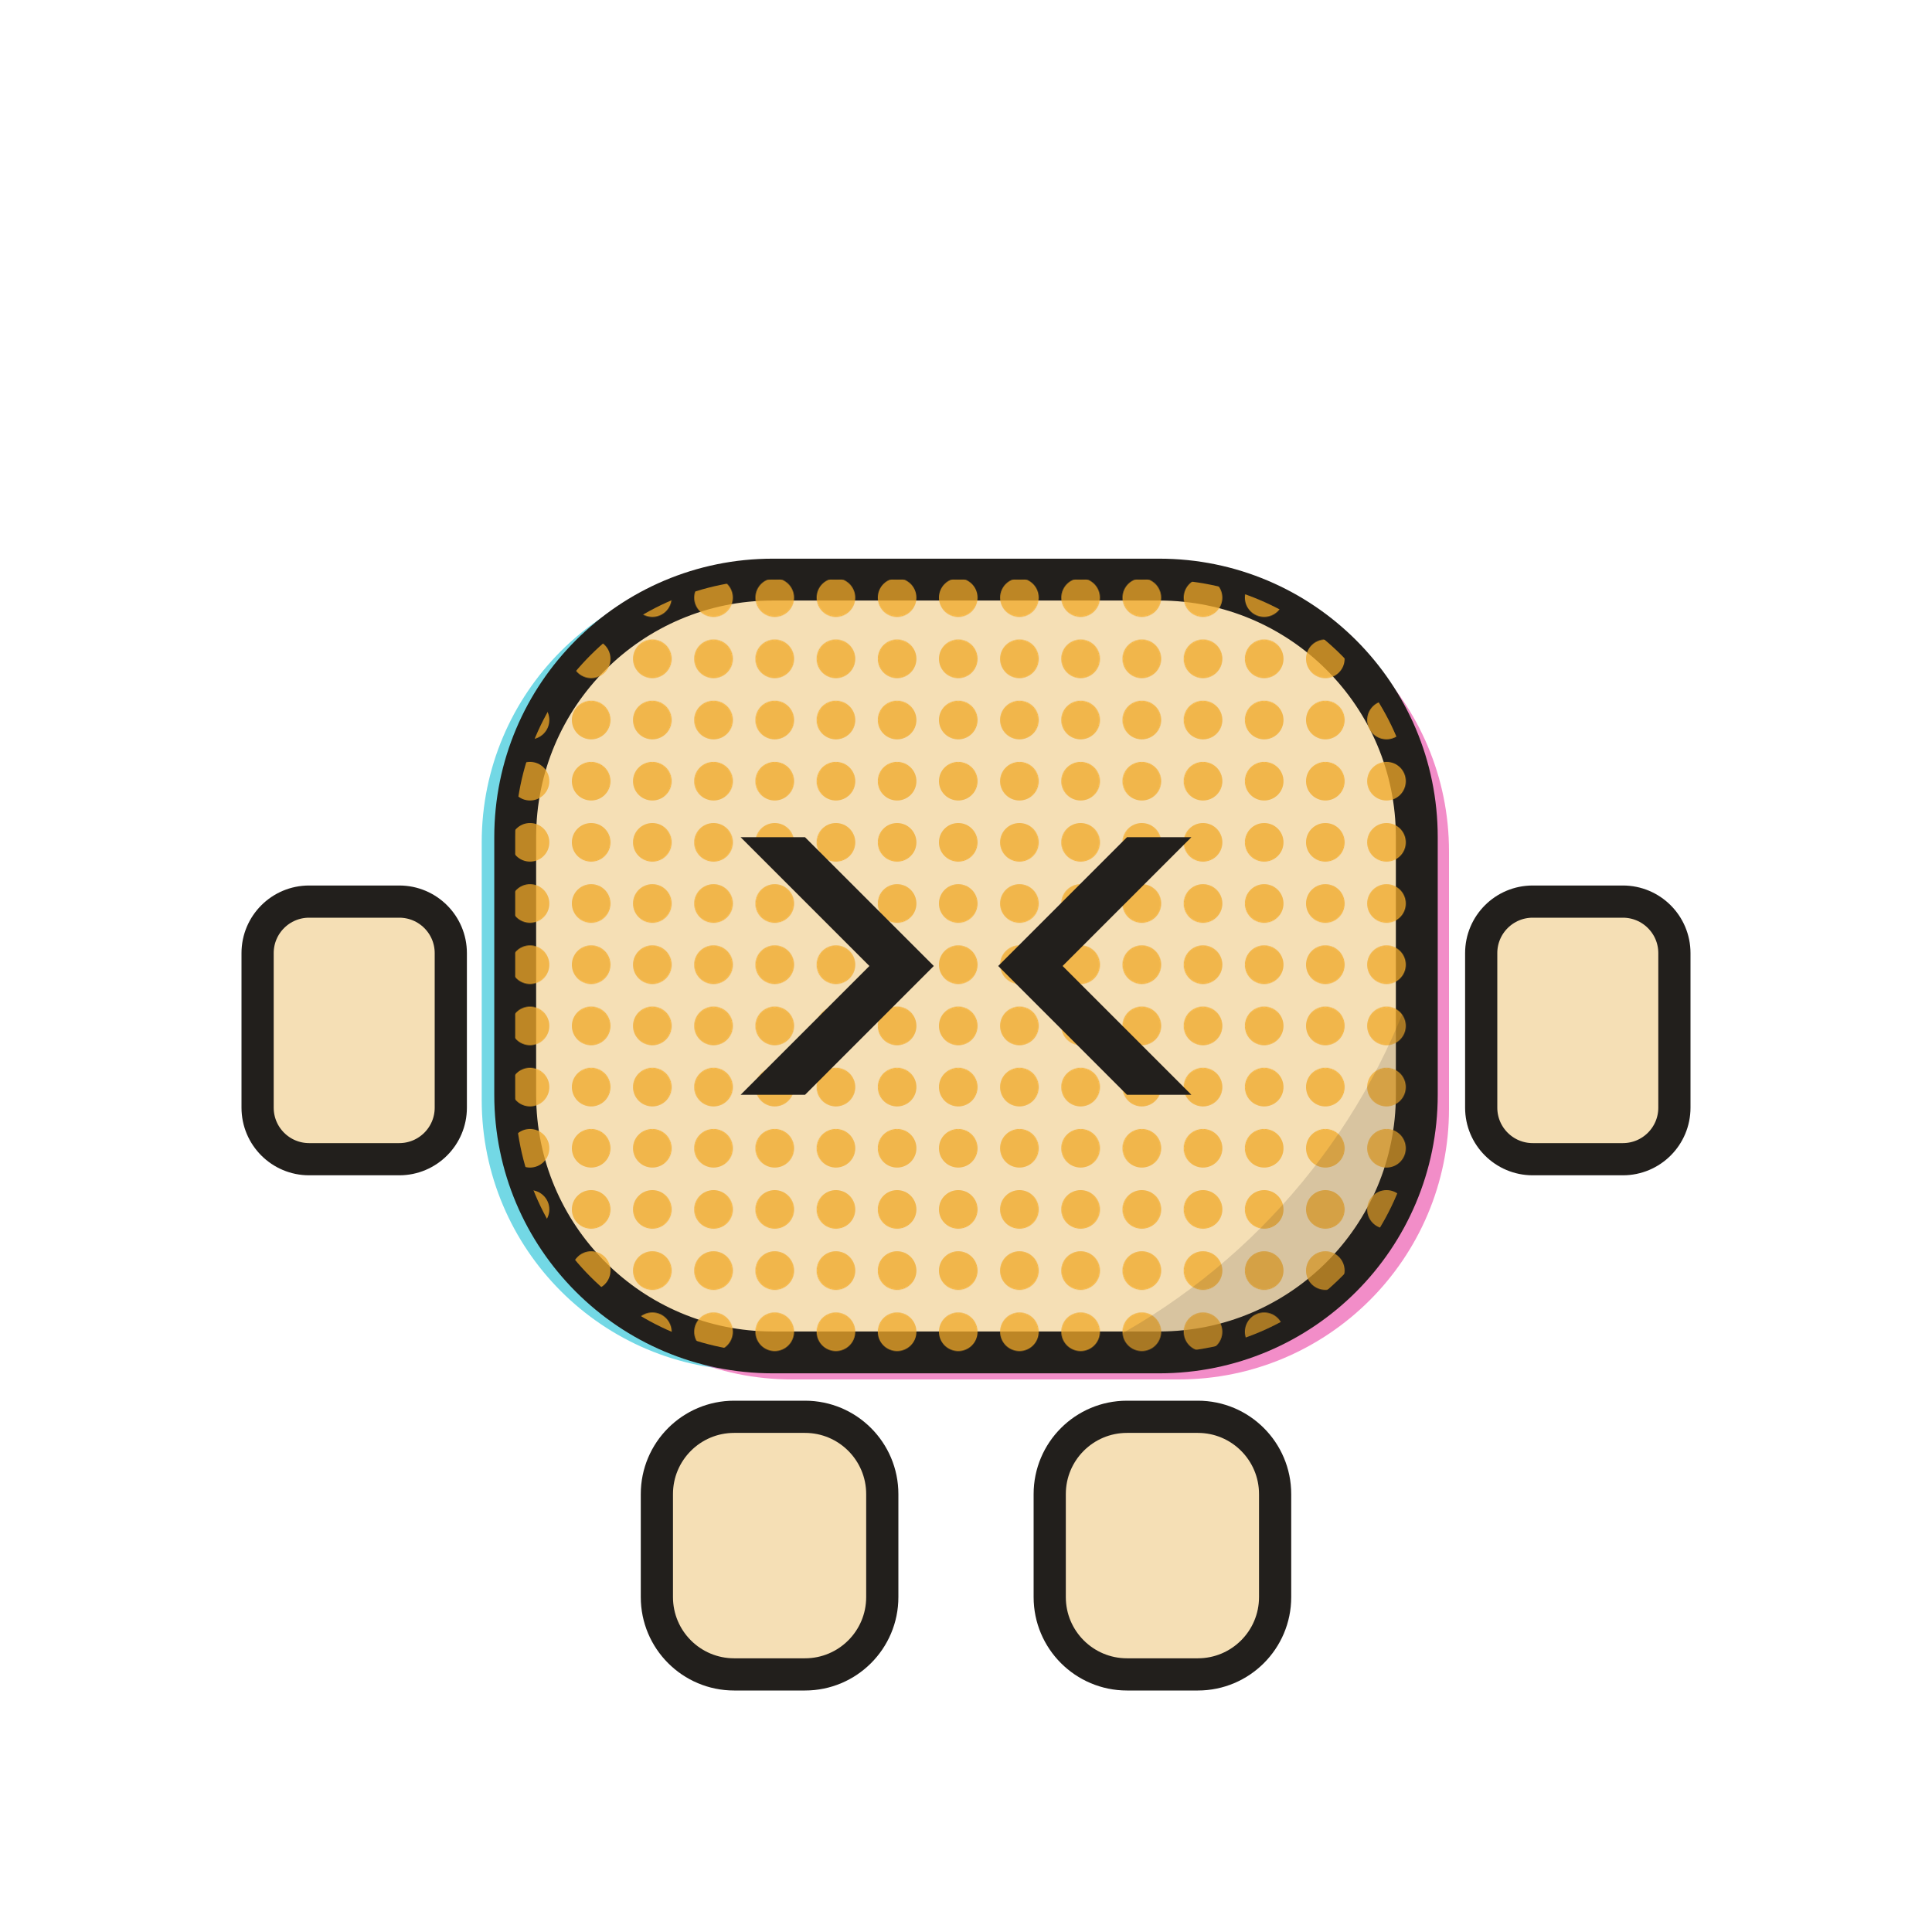
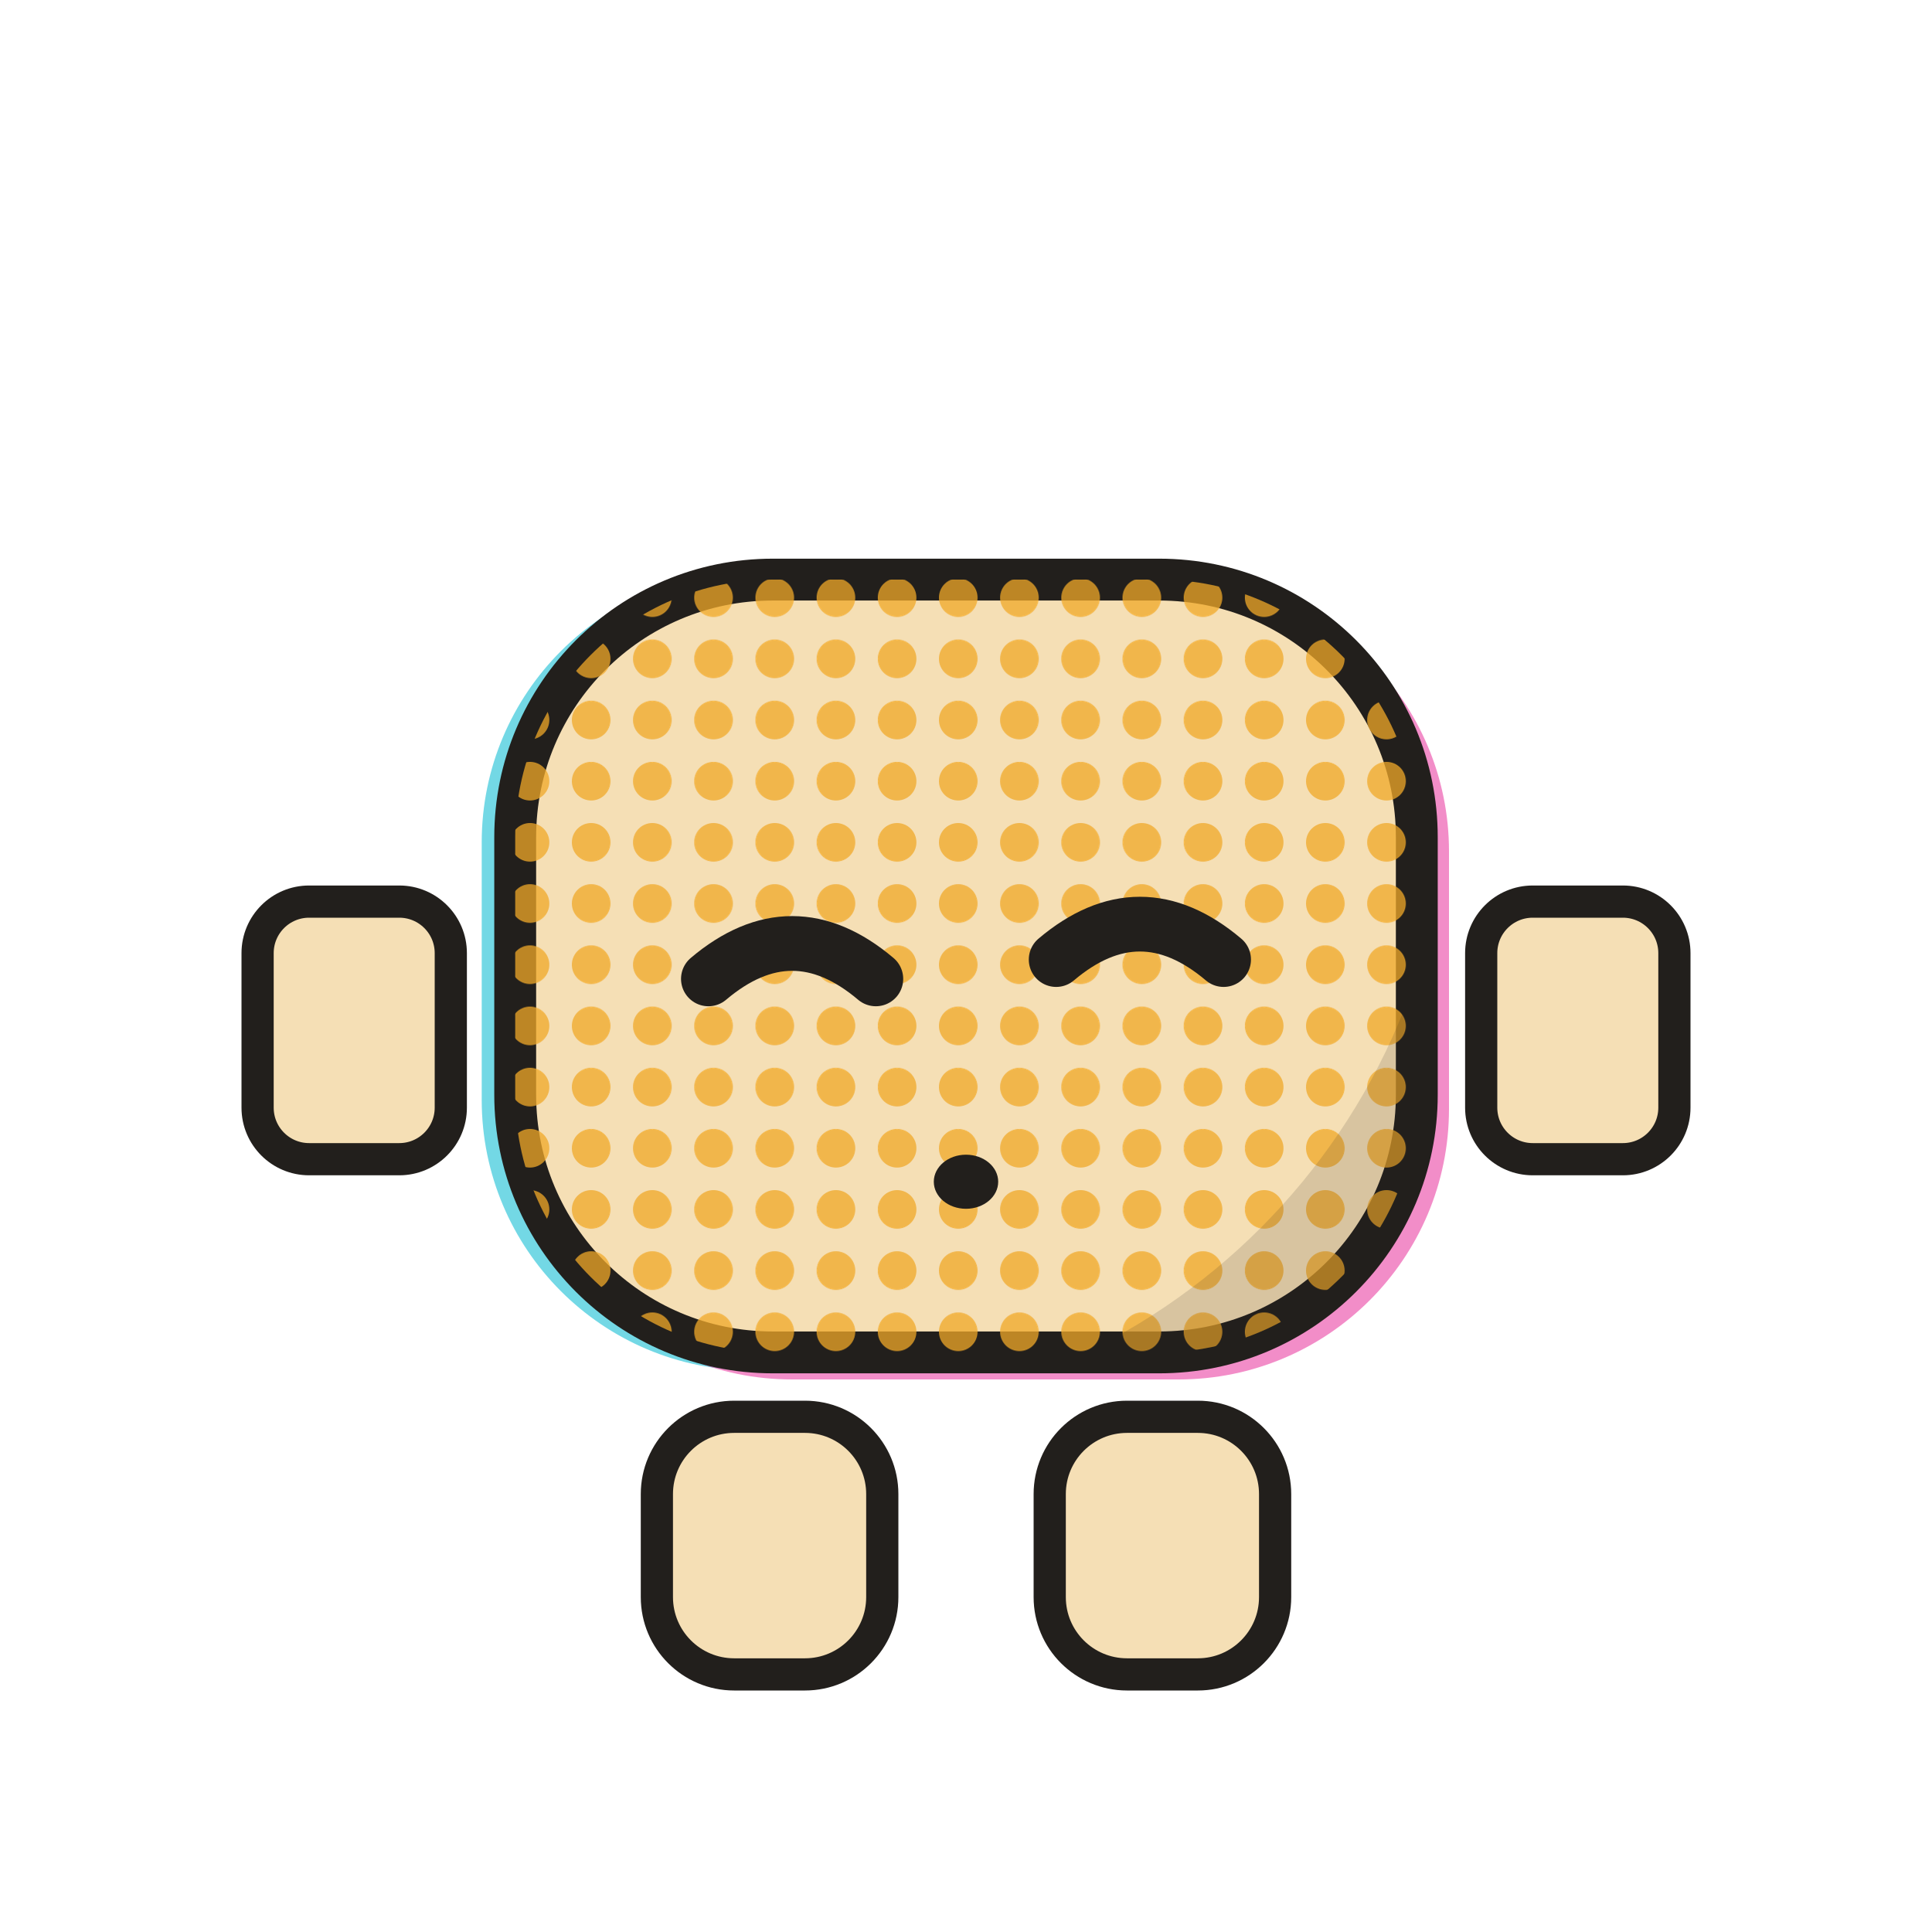
<svg xmlns="http://www.w3.org/2000/svg" viewBox="-3 -5 30 30">
  <defs>
    <clipPath id="c-body">
      <path d="M9 4 L15 4 A4 4 0 0 1 19 8 L19 12 A4 4 0 0 1 15 16 L9 16 A4 4 0 0 1 5 12 L5 8 A4 4 0 0 1 9 4 Z" />
    </clipPath>
    <pattern id="p-print" width="0.95" height="0.95" patternUnits="userSpaceOnUse">
      <circle cx="0.48" cy="0.48" r="0.3" fill="#f0a828" />
    </pattern>
  </defs>
  <g id="rig-root">
    <g id="rig-arm-left" data-pivot="2.5 9">
      <path d="M1.8 9 L3.2 9 A0.8 0.8 0 0 1 4 9.8 L4 12.2 A0.8 0.8 0 0 1 3.2 13 L1.8 13 A0.8 0.8 0 0 1 1 12.2 L1 9.8 A0.8 0.8 0 0 1 1.8 9 Z" fill="#f5dfb5" stroke="#221f1c" stroke-width="0.5" />
    </g>
    <g id="rig-arm-right" data-pivot="21.5 9">
      <path d="M20.8 9 L22.2 9 A0.8 0.8 0 0 1 23 9.8 L23 12.2 A0.8 0.8 0 0 1 22.2 13 L20.8 13 A0.8 0.8 0 0 1 20 12.2 L20 9.8 A0.8 0.8 0 0 1 20.8 9 Z" fill="#f5dfb5" stroke="#221f1c" stroke-width="0.5" />
      <g id="slot-item" />
    </g>
    <g id="rig-leg-left" data-pivot="8.95 17">
      <rect x="7.2" y="17" width="3.5" height="4" rx="1.2" fill="#f5dfb5" stroke="#221f1c" stroke-width="0.5" />
    </g>
    <g id="rig-leg-right" data-pivot="15.05 17">
      <rect x="13.3" y="17" width="3.5" height="4" rx="1.2" fill="#f5dfb5" stroke="#221f1c" stroke-width="0.5" />
    </g>
    <g id="rig-body">
      <path d="M9 4 L15 4 A4 4 0 0 1 19 8 L19 12 A4 4 0 0 1 15 16 L9 16 A4 4 0 0 1 5 12 L5 8 A4 4 0 0 1 9 4 Z" fill="none" stroke="#00b8d0" stroke-width="0.4" opacity="0.55" transform="translate(-0.32 0.08)" />
      <path d="M9 4 L15 4 A4 4 0 0 1 19 8 L19 12 A4 4 0 0 1 15 16 L9 16 A4 4 0 0 1 5 12 L5 8 A4 4 0 0 1 9 4 Z" fill="none" stroke="#e8309a" stroke-width="0.4" opacity="0.55" transform="translate(0.3 0.22)" />
      <path d="M9 4 L15 4 A4 4 0 0 1 19 8 L19 12 A4 4 0 0 1 15 16 L9 16 A4 4 0 0 1 5 12 L5 8 A4 4 0 0 1 9 4 Z" fill="#f5dfb5" stroke="#221f1c" stroke-width="0.65" stroke-linejoin="round" />
      <g clip-path="url(#c-body)">
        <rect x="4" y="3" width="16" height="14" fill="url(#p-print)" opacity="0.75" />
        <path fill-rule="evenodd" d="M4 3 H20 V17 H4 Z M9.5 -3 A10 10 0 1 0 9.5 17 A10 10 0 1 0 9.5 -3 Z" fill="#221f1c" opacity="0.14" />
      </g>
      <g id="rig-face-idle">
-         <path fill="#221f1c" d="M8.5 8 L10.5 10 L8.5 12 L9.5 12 L11.5 10 L9.5 8 Z" />
-         <path fill="#221f1c" d="M15.5 8 L13.5 10 L15.5 12 L14.5 12 L12.5 10 L14.5 8 Z" />
+         <path d="M8 10.2 Q9.3 9.1 10.6 10.2" fill="none" stroke="#221f1c" stroke-width="0.85" stroke-linecap="round" />
+         <path d="M13.4 9.9 Q14.7 8.8 16 9.9" fill="none" stroke="#221f1c" stroke-width="0.85" stroke-linecap="round" />
+         <ellipse cx="12" cy="13.35" rx="0.5" ry="0.42" fill="#221f1c" />
      </g>
      <g id="rig-face-welcome" style="display:none">
        <ellipse cx="9.3" cy="9.55" rx="1.6" ry="2.2" fill="#221f1c" />
+         <g class="pupil">
+           <circle cx="10" cy="10.25" r="0.3" fill="#ffc030" />
+           <circle cx="9.35" cy="10.85" r="0.2" fill="#f5dfb5" fill-opacity="0.8" />
+           <circle cx="10.3" cy="10.85" r="0.14" fill="#ffc030" fill-opacity="0.65" />
+         </g>
        <ellipse cx="14.7" cy="9.25" rx="1.6" ry="2.2" fill="#221f1c" />
-         <circle cx="10" cy="10.25" r="0.28" fill="#ffc030" />
-         <circle cx="9.35" cy="10.85" r="0.2" fill="#f5dfb5" />
-         <circle cx="10.3" cy="10.85" r="0.14" fill="#ffc030" />
-         <circle cx="15.4" cy="9.95" r="0.28" fill="#ffc030" />
-         <circle cx="14.75" cy="10.55" r="0.2" fill="#f5dfb5" />
-         <circle cx="15.65" cy="10.55" r="0.14" fill="#ffc030" />
+         <g class="pupil">
+           <circle cx="15.4" cy="9.95" r="0.3" fill="#ffc030" />
+           <circle cx="14.75" cy="10.55" r="0.2" fill="#f5dfb5" fill-opacity="0.8" />
+           <circle cx="15.7" cy="10.55" r="0.14" fill="#ffc030" fill-opacity="0.65" />
+         </g>
        <g transform="rotate(-2 12 13.3)">
          <path d="M10.8 13.3 Q10.8 13 12 13 Q13.2 13 13.2 13.3 A1.1 1 0 0 1 10.8 13.3 Z" fill="#221f1c" />
        </g>
      </g>
      <g id="rig-face-curious" style="display:none">
-         <ellipse cx="9.3" cy="9.55" rx="1.7" ry="2.3" fill="#221f1c" />
-         <ellipse cx="14.7" cy="9.25" rx="1.7" ry="2.3" fill="#221f1c" />
+         <ellipse cx="9.3" cy="9.55" rx="1.6" ry="2.2" fill="#221f1c" />
        <g class="pupil">
-           <circle cx="9.75" cy="9.2" r="0.42" fill="#ffc030" />
-           <circle cx="9" cy="10.3" r="0.22" fill="#f5dfb5" />
-           <circle cx="9.95" cy="10.15" r="0.14" fill="#ffc030" />
+           <circle cx="10" cy="10.25" r="0.3" fill="#ffc030" />
+           <circle cx="9.35" cy="10.85" r="0.2" fill="#f5dfb5" fill-opacity="0.8" />
+           <circle cx="10.3" cy="10.85" r="0.14" fill="#ffc030" fill-opacity="0.65" />
        </g>
+         <ellipse cx="14.7" cy="9.25" rx="1.6" ry="2.2" fill="#221f1c" />
        <g class="pupil">
-           <circle cx="15.15" cy="8.9" r="0.42" fill="#ffc030" />
-           <circle cx="14.4" cy="10" r="0.22" fill="#f5dfb5" />
-           <circle cx="15.35" cy="9.85" r="0.14" fill="#ffc030" />
+           <circle cx="15.4" cy="9.95" r="0.3" fill="#ffc030" />
+           <circle cx="14.75" cy="10.55" r="0.2" fill="#f5dfb5" fill-opacity="0.8" />
+           <circle cx="15.7" cy="10.55" r="0.14" fill="#ffc030" fill-opacity="0.65" />
        </g>
-         <path d="M13.5 6.1 Q14.7 5.55 15.9 6.1" fill="none" stroke="#221f1c" stroke-width="0.45" stroke-linecap="round" />
-         <ellipse cx="12.1" cy="13.1" rx="0.55" ry="0.65" fill="#221f1c" />
+         <path d="M8 7.1 L10.6 6.9" fill="none" stroke="#221f1c" stroke-width="0.5" stroke-linecap="round" />
+         <path d="M13.35 6.6 Q14.7 5.7 16.05 6" fill="none" stroke="#221f1c" stroke-width="0.5" stroke-linecap="round" />
+         <ellipse cx="12.05" cy="13.35" rx="0.45" ry="0.5" fill="#221f1c" />
      </g>
      <g id="rig-face-shocked" style="display:none">
-         <circle cx="9.3" cy="9.8" r="2.1" fill="#221f1c" />
-         <circle cx="14.7" cy="9.8" r="2.1" fill="#221f1c" />
-         <circle cx="9.9" cy="9.2" r="0.5" fill="#f5dfb5" />
-         <circle cx="15.3" cy="9.2" r="0.5" fill="#f5dfb5" />
-         <ellipse cx="12" cy="13.6" rx="1" ry="1.25" fill="#221f1c" />
+         <ellipse cx="9.3" cy="9.7" rx="1.79" ry="2.46" fill="#221f1c" />
+         <g class="pupil">
+           <circle cx="10.08" cy="10.48" r="0.34" fill="#ffc030" />
+           <circle cx="9.36" cy="11.16" r="0.22" fill="#f5dfb5" fill-opacity="0.8" />
+           <circle cx="10.42" cy="11.16" r="0.16" fill="#ffc030" fill-opacity="0.65" />
+         </g>
+         <ellipse cx="14.7" cy="9.4" rx="1.79" ry="2.46" fill="#221f1c" />
+         <g class="pupil">
+           <circle cx="15.48" cy="10.18" r="0.34" fill="#ffc030" />
+           <circle cx="14.76" cy="10.86" r="0.22" fill="#f5dfb5" fill-opacity="0.8" />
+           <circle cx="15.82" cy="10.86" r="0.16" fill="#ffc030" fill-opacity="0.65" />
+         </g>
+         <path d="M7.95 6.5 Q9.3 5.9 10.65 6.5" fill="none" stroke="#221f1c" stroke-width="0.5" stroke-linecap="round" />
+         <path d="M13.35 6.2 Q14.7 5.6 16.05 6.2" fill="none" stroke="#221f1c" stroke-width="0.5" stroke-linecap="round" />
+         <ellipse cx="12" cy="13.6" rx="0.7" ry="0.85" fill="#221f1c" />
      </g>
      <g id="rig-face-dizzy" style="display:none">
-         <g stroke="#221f1c" stroke-width="1" stroke-linecap="round">
-           <line x1="8" y1="8.6" x2="10.6" y2="11.4" />
-           <line x1="10.6" y1="8.6" x2="8" y2="11.4" />
-           <line x1="13.4" y1="8.6" x2="16" y2="11.4" />
-           <line x1="16" y1="8.6" x2="13.4" y2="11.4" />
-         </g>
+         <path d="M9.3 9.8 a0.3 0.3 0 0 1 0.3 0.3 a0.6 0.6 0 0 1 -0.6 0.6 a0.9 0.9 0 0 1 -0.9 -0.9 a1.2 1.2 0 0 1 1.2 -1.2 a1.3 1.3 0 0 1 1.3 1.3" fill="none" stroke="#221f1c" stroke-width="0.6" stroke-linecap="round" />
+         <path d="M14.7 9.6 a0.3 0.3 0 0 1 0.3 0.3 a0.6 0.6 0 0 1 -0.6 0.6 a0.9 0.9 0 0 1 -0.9 -0.9 a1.2 1.2 0 0 1 1.2 -1.2 a1.3 1.3 0 0 1 1.3 1.3" fill="none" stroke="#221f1c" stroke-width="0.6" stroke-linecap="round" />
        <path d="M10.4 13.6 L11.2 13 L12 13.6 L12.8 13 L13.6 13.6" fill="none" stroke="#221f1c" stroke-width="0.8" stroke-linecap="round" stroke-linejoin="round" />
-         <path d="M5.4 3.6 Q6.4 2.6 7.4 3.6 Q6.4 4.6 5.4 3.6" fill="none" stroke="#ffc030" stroke-width="0.5" stroke-linecap="round" />
-         <path d="M16.6 3.6 Q17.6 2.6 18.6 3.6 Q17.6 4.6 16.6 3.6" fill="none" stroke="#ffc030" stroke-width="0.5" stroke-linecap="round" />
+         <path d="M5 3.6 Q6 2.6 7 3.6 Q6 4.6 5 3.6 Z" fill="none" stroke="#ffc030" stroke-width="0.5" stroke-linecap="round" />
+         <path d="M17 3.6 Q18 2.6 19 3.6 Q18 4.6 17 3.6 Z" fill="none" stroke="#ffc030" stroke-width="0.5" stroke-linecap="round" />
      </g>
      <g id="rig-face-blink" style="display:none">
-         <path d="M8 10 Q9.3 11 10.6 10" fill="none" stroke="#221f1c" stroke-width="0.9" stroke-linecap="round" />
-         <path d="M13.4 10 Q14.7 11 16 10" fill="none" stroke="#221f1c" stroke-width="0.9" stroke-linecap="round" />
+         <path d="M8 10 Q9.3 10.5 10.6 10" fill="none" stroke="#221f1c" stroke-width="0.85" stroke-linecap="round" />
+         <path d="M13.4 9.7 Q14.7 10.2 16 9.7" fill="none" stroke="#221f1c" stroke-width="0.85" stroke-linecap="round" />
+         <g transform="rotate(-2 12 13.3)">
+           <path d="M10.8 13.3 Q10.8 13 12 13 Q13.2 13 13.2 13.3 A1.1 1 0 0 1 10.8 13.3 Z" fill="#221f1c" />
+         </g>
+       </g>
+       <g id="rig-face-happy" style="display:none">
+         <path d="M8 10.4 Q9.3 8.6 10.6 10.4" fill="none" stroke="#221f1c" stroke-width="0.9" stroke-linecap="round" />
+         <path d="M13.4 10.1 Q14.7 8.3 16 10.1" fill="none" stroke="#221f1c" stroke-width="0.9" stroke-linecap="round" />
+         <path d="M10.3 13 Q10.3 12.7 12 12.7 Q13.7 12.7 13.7 13 A1.7 1.5 0 0 1 10.3 13 Z" fill="#221f1c" />
+       </g>
+       <g id="rig-face-shutdown" style="display:none">
+         <path d="M8 10 L10.6 10" fill="none" stroke="#221f1c" stroke-width="0.8" stroke-linecap="round" />
+         <path d="M13.4 9.8 L16 9.8" fill="none" stroke="#221f1c" stroke-width="0.8" stroke-linecap="round" />
+         <path d="M11.3 13.3 L12.7 13.3" fill="none" stroke="#221f1c" stroke-width="0.5" stroke-linecap="round" />
      </g>
      <g id="slot-eyewear" />
    </g>
    <g id="slot-hat" />
    <g id="rig-hand-peek-right" style="display:none">
      <rect x="20.7" y="8.3" width="2.6" height="3.4" rx="1.17" fill="#f5dfb5" stroke="#221f1c" stroke-width="0.5" />
    </g>
    <g id="rig-hand-peek-left" style="display:none">
      <rect x="0.7" y="8.3" width="2.6" height="3.4" rx="1.17" fill="#f5dfb5" stroke="#221f1c" stroke-width="0.5" />
    </g>
  </g>
</svg>
